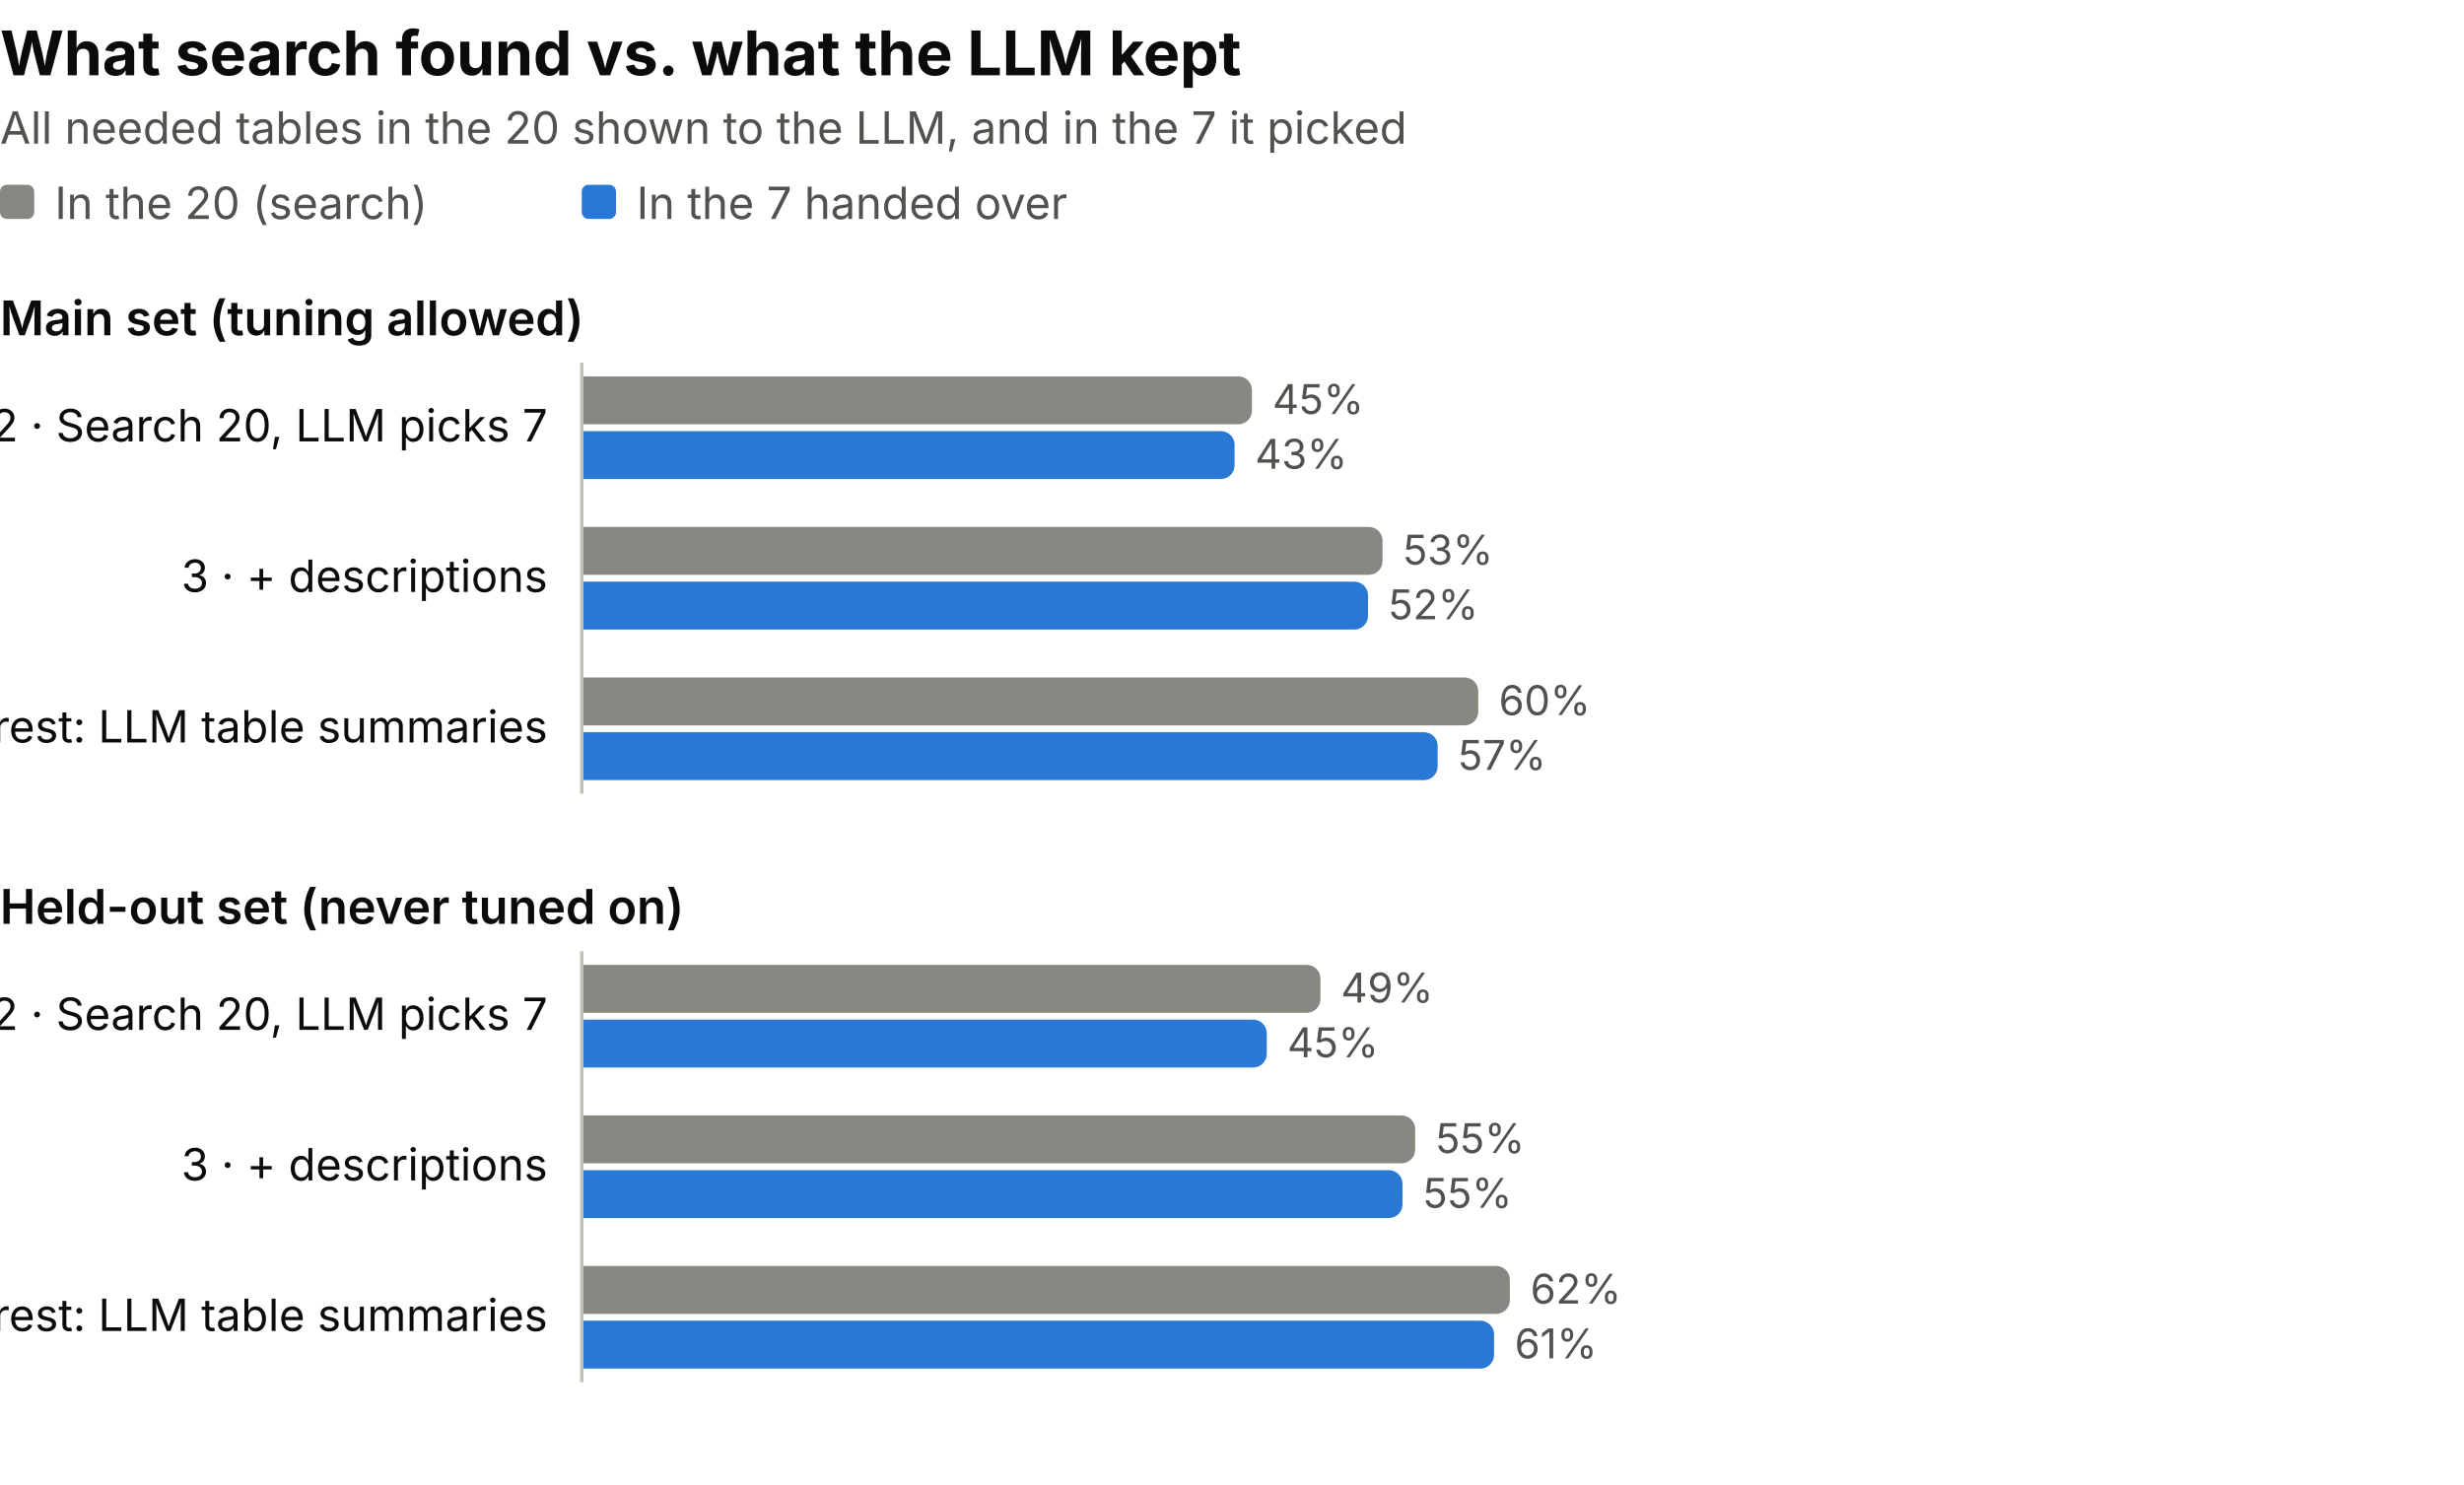
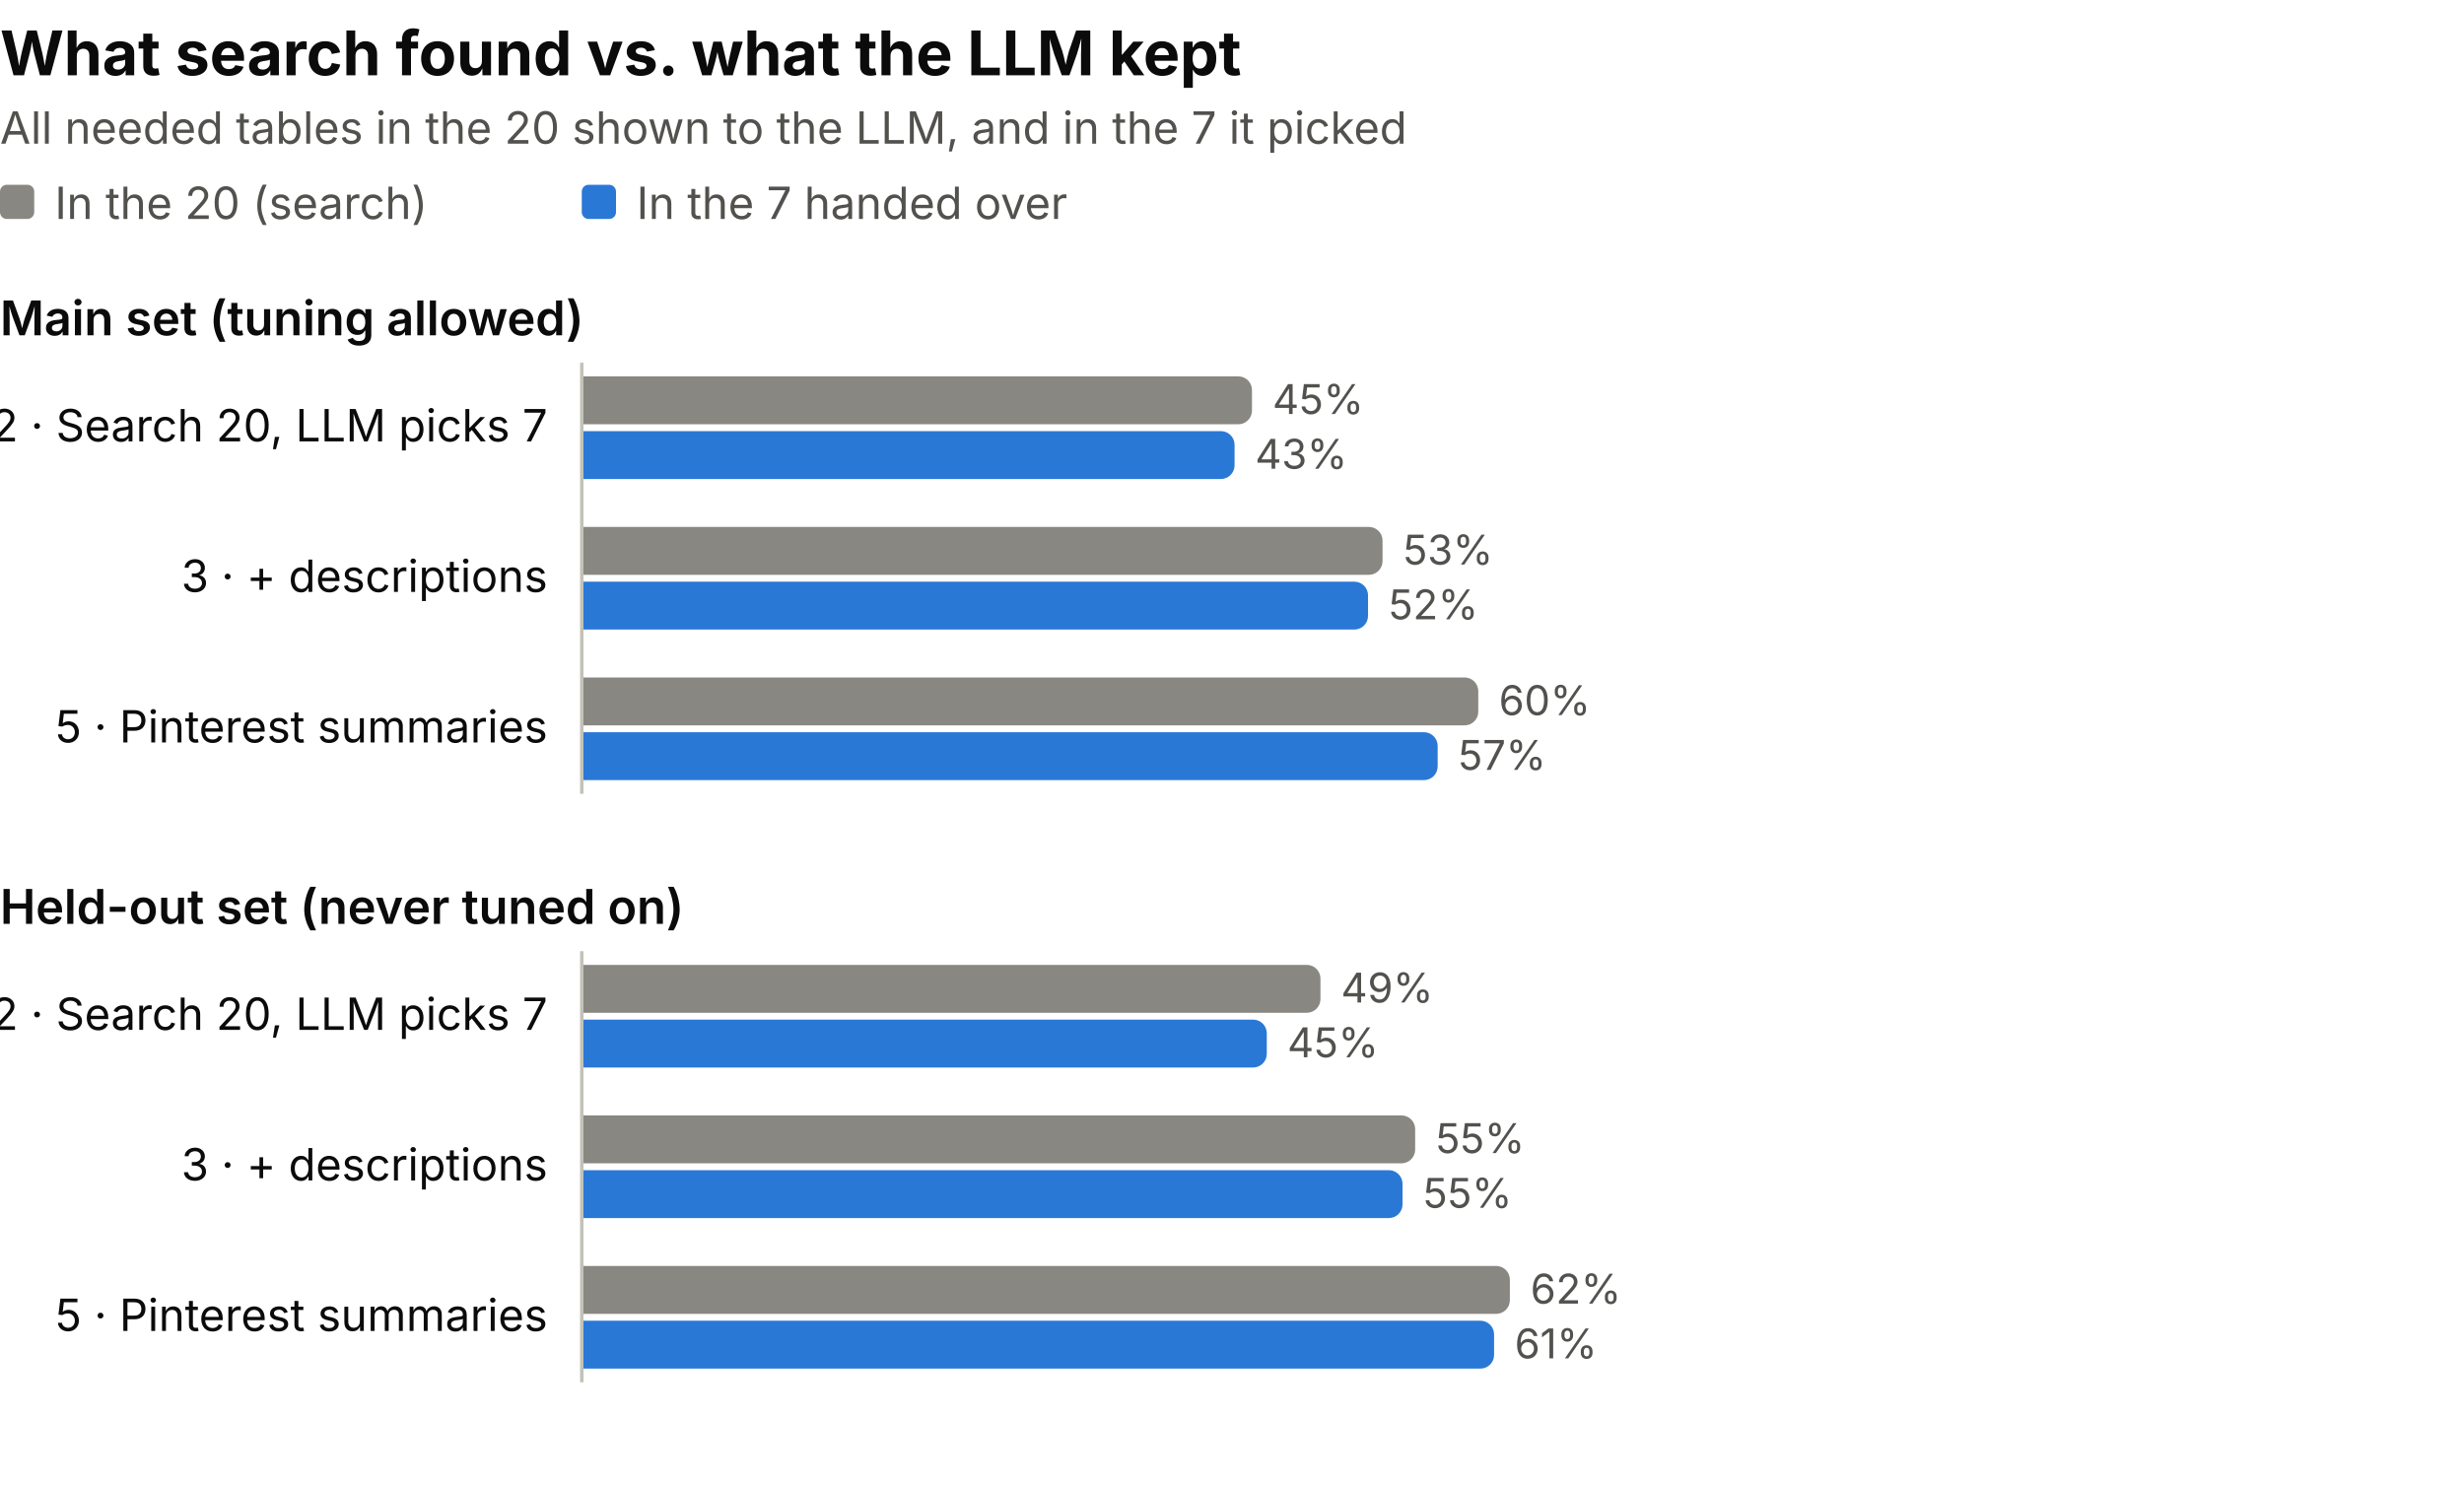
<svg xmlns="http://www.w3.org/2000/svg" width="720" height="434" viewBox="0 0 720 434" role="img" aria-label="What search found vs. what the LLM kept">
  <style>text{font-family:system-ui, -apple-system, "Segoe UI", sans-serif;font-variant-numeric:tabular-nums} .s1{fill:#2a78d6} .s2{fill:#eb6834} .s3{fill:#1baf7a} .muted{fill:#898781} .ink{fill:#0b0b0b} .ink2{fill:#52514e} .axis{stroke:#c3c2b7} .grid{stroke:#e1e0d9} .ref{stroke:#52514e} @media (prefers-color-scheme: dark) { .s1{fill:#3987e5} .s2{fill:#d95926} .s3{fill:#199e70} .muted{fill:#898781} .ink{fill:#f0efec} .ink2{fill:#c3c2b7} .axis{stroke:#383835} .grid{stroke:#2c2c2a} .ref{stroke:#c3c2b7} }</style>
  <text x="0" y="22" font-size="18" font-weight="700" class="ink">What search found vs. what the LLM kept</text>
  <text x="0" y="42" font-size="13" class="ink2">All needed tables in the 20 shown to the LLM, and in the 7 it picked</text>
  <rect x="0" y="54" width="10" height="10" rx="2" class="muted" />
  <text x="16" y="64" font-size="13" class="ink2">In the 20 (search)</text>
  <rect x="170" y="54" width="10" height="10" rx="2" class="s1" />
  <text x="186" y="64" font-size="13" class="ink2">In the 7 handed over</text>
  <text x="0" y="98" font-size="14" font-weight="600" class="ink">Main set (tuning allowed)</text>
  <text x="160" y="129.0" font-size="13" text-anchor="end" class="ink">2 · Search 20, LLM picks 7</text>
  <path d="M170,110 H361.838 A4,4 0 0 1 365.838,114 V120 A4,4 0 0 1 361.838,124 H170 Z" class="muted" />
  <text x="371.838" y="121" font-size="12" class="ink2">45%</text>
  <path d="M170,126 H356.751 A4,4 0 0 1 360.751,130 V136 A4,4 0 0 1 356.751,140 H170 Z" class="s1" />
  <text x="366.751" y="137" font-size="12" class="ink2">43%</text>
  <text x="160" y="173.0" font-size="13" text-anchor="end" class="ink">3 · + descriptions</text>
  <path d="M170,154 H399.988 A4,4 0 0 1 403.988,158 V164 A4,4 0 0 1 399.988,168 H170 Z" class="muted" />
  <text x="409.988" y="165" font-size="12" class="ink2">53%</text>
  <path d="M170,170 H395.75 A4,4 0 0 1 399.75,174 V180 A4,4 0 0 1 395.75,184 H170 Z" class="s1" />
  <text x="405.75" y="181" font-size="12" class="ink2">52%</text>
-   <text x="160" y="217.0" font-size="13" text-anchor="end" class="ink">5 · Pinterest: LLM table summaries</text>
+   <text x="160" y="217.0" font-size="13" text-anchor="end" class="ink">5 · Pinterest summaries</text>
  <path d="M170,198 H427.965 A4,4 0 0 1 431.965,202 V208 A4,4 0 0 1 427.965,212 H170 Z" class="muted" />
  <text x="437.965" y="209" font-size="12" class="ink2">60%</text>
  <path d="M170,214 H416.096 A4,4 0 0 1 420.096,218 V224 A4,4 0 0 1 416.096,228 H170 Z" class="s1" />
  <text x="426.096" y="225" font-size="12" class="ink2">57%</text>
  <line x1="170" y1="106" x2="170" y2="232" class="axis" stroke-width="1" />
  <text x="0" y="270" font-size="14" font-weight="600" class="ink">Held-out set (never tuned on)</text>
  <text x="160" y="301.0" font-size="13" text-anchor="end" class="ink">2 · Search 20, LLM picks 7</text>
  <path d="M170,282 H381.849 A4,4 0 0 1 385.849,286 V292 A4,4 0 0 1 381.849,296 H170 Z" class="muted" />
  <text x="391.849" y="293" font-size="12" class="ink2">49%</text>
  <path d="M170,298 H366.168 A4,4 0 0 1 370.168,302 V308 A4,4 0 0 1 366.168,312 H170 Z" class="s1" />
  <text x="376.168" y="309" font-size="12" class="ink2">45%</text>
  <text x="160" y="345.0" font-size="13" text-anchor="end" class="ink">3 · + descriptions</text>
  <path d="M170,326 H409.522 A4,4 0 0 1 413.522,330 V336 A4,4 0 0 1 409.522,340 H170 Z" class="muted" />
  <text x="419.522" y="337" font-size="12" class="ink2">55%</text>
  <path d="M170,342 H405.832 A4,4 0 0 1 409.832,346 V352 A4,4 0 0 1 405.832,356 H170 Z" class="s1" />
  <text x="415.832" y="353" font-size="12" class="ink2">55%</text>
-   <text x="160" y="389.0" font-size="13" text-anchor="end" class="ink">5 · Pinterest: LLM table summaries</text>
+   <text x="160" y="389.0" font-size="13" text-anchor="end" class="ink">5 · Pinterest summaries</text>
  <path d="M170,370 H437.195 A4,4 0 0 1 441.195,374 V380 A4,4 0 0 1 437.195,384 H170 Z" class="muted" />
  <text x="447.195" y="381" font-size="12" class="ink2">62%</text>
  <path d="M170,386 H432.583 A4,4 0 0 1 436.583,390 V396 A4,4 0 0 1 432.583,400 H170 Z" class="s1" />
  <text x="442.583" y="397" font-size="12" class="ink2">61%</text>
  <line x1="170" y1="278" x2="170" y2="404" class="axis" stroke-width="1" />
</svg>
